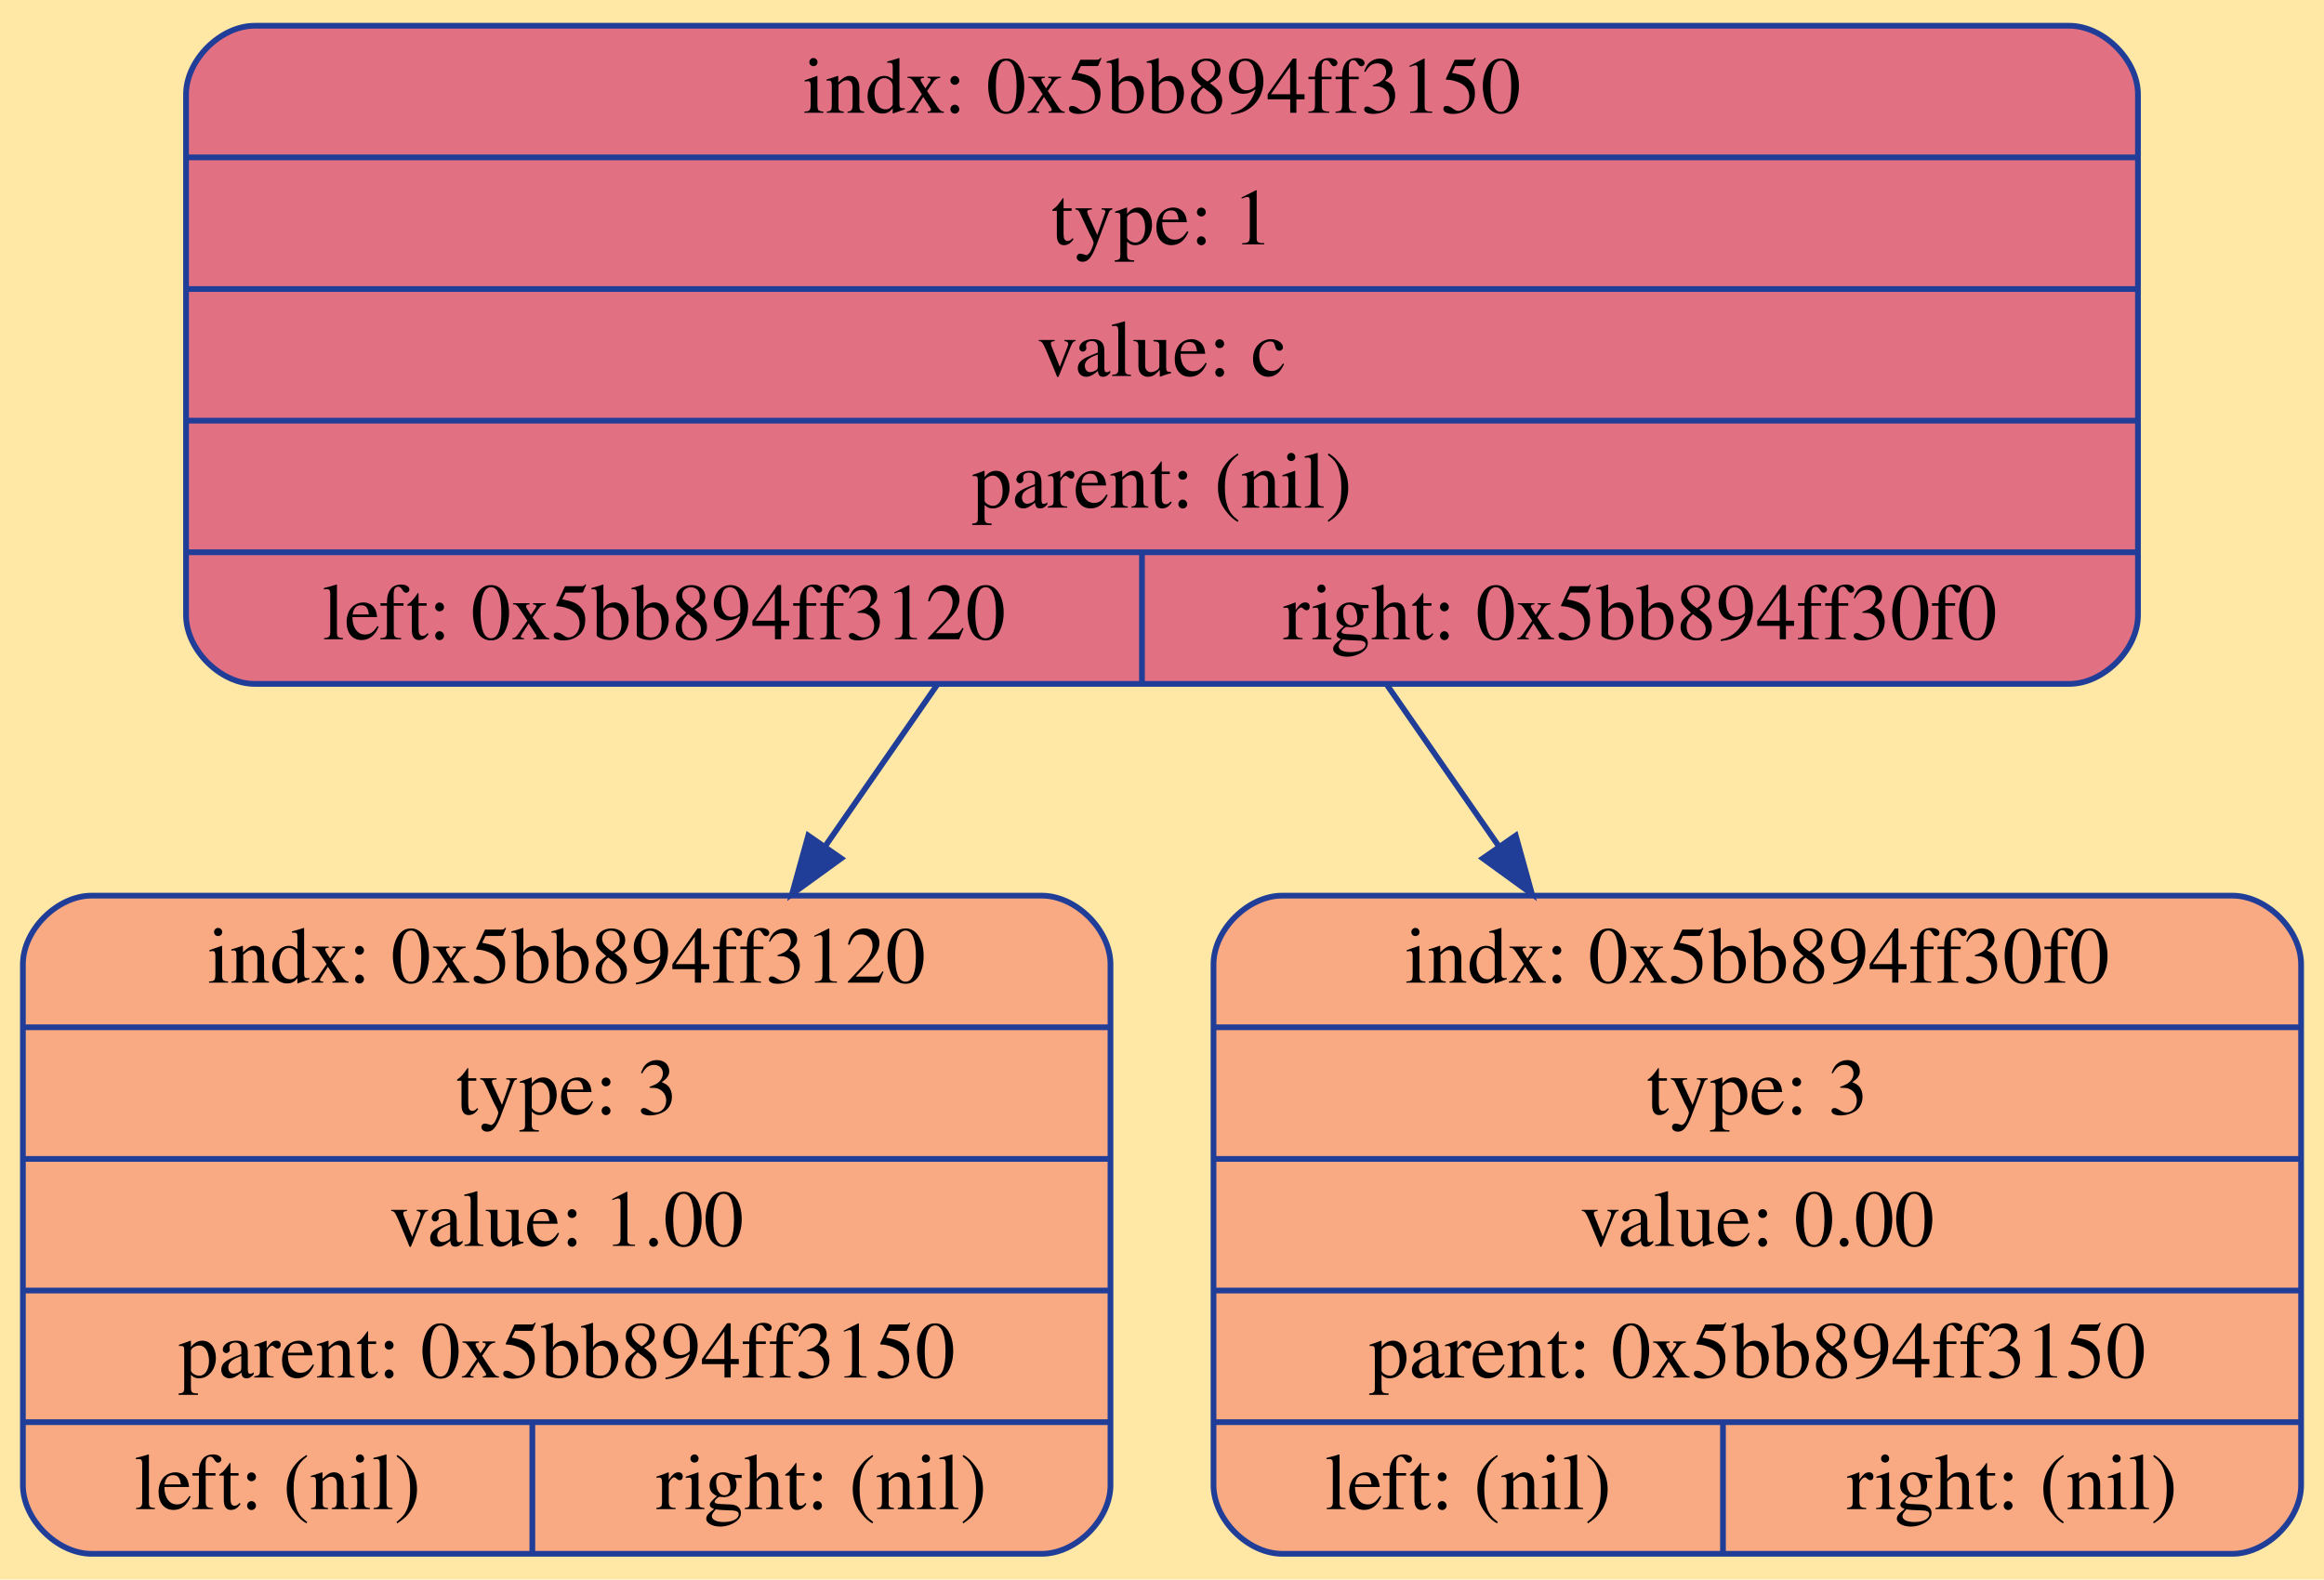
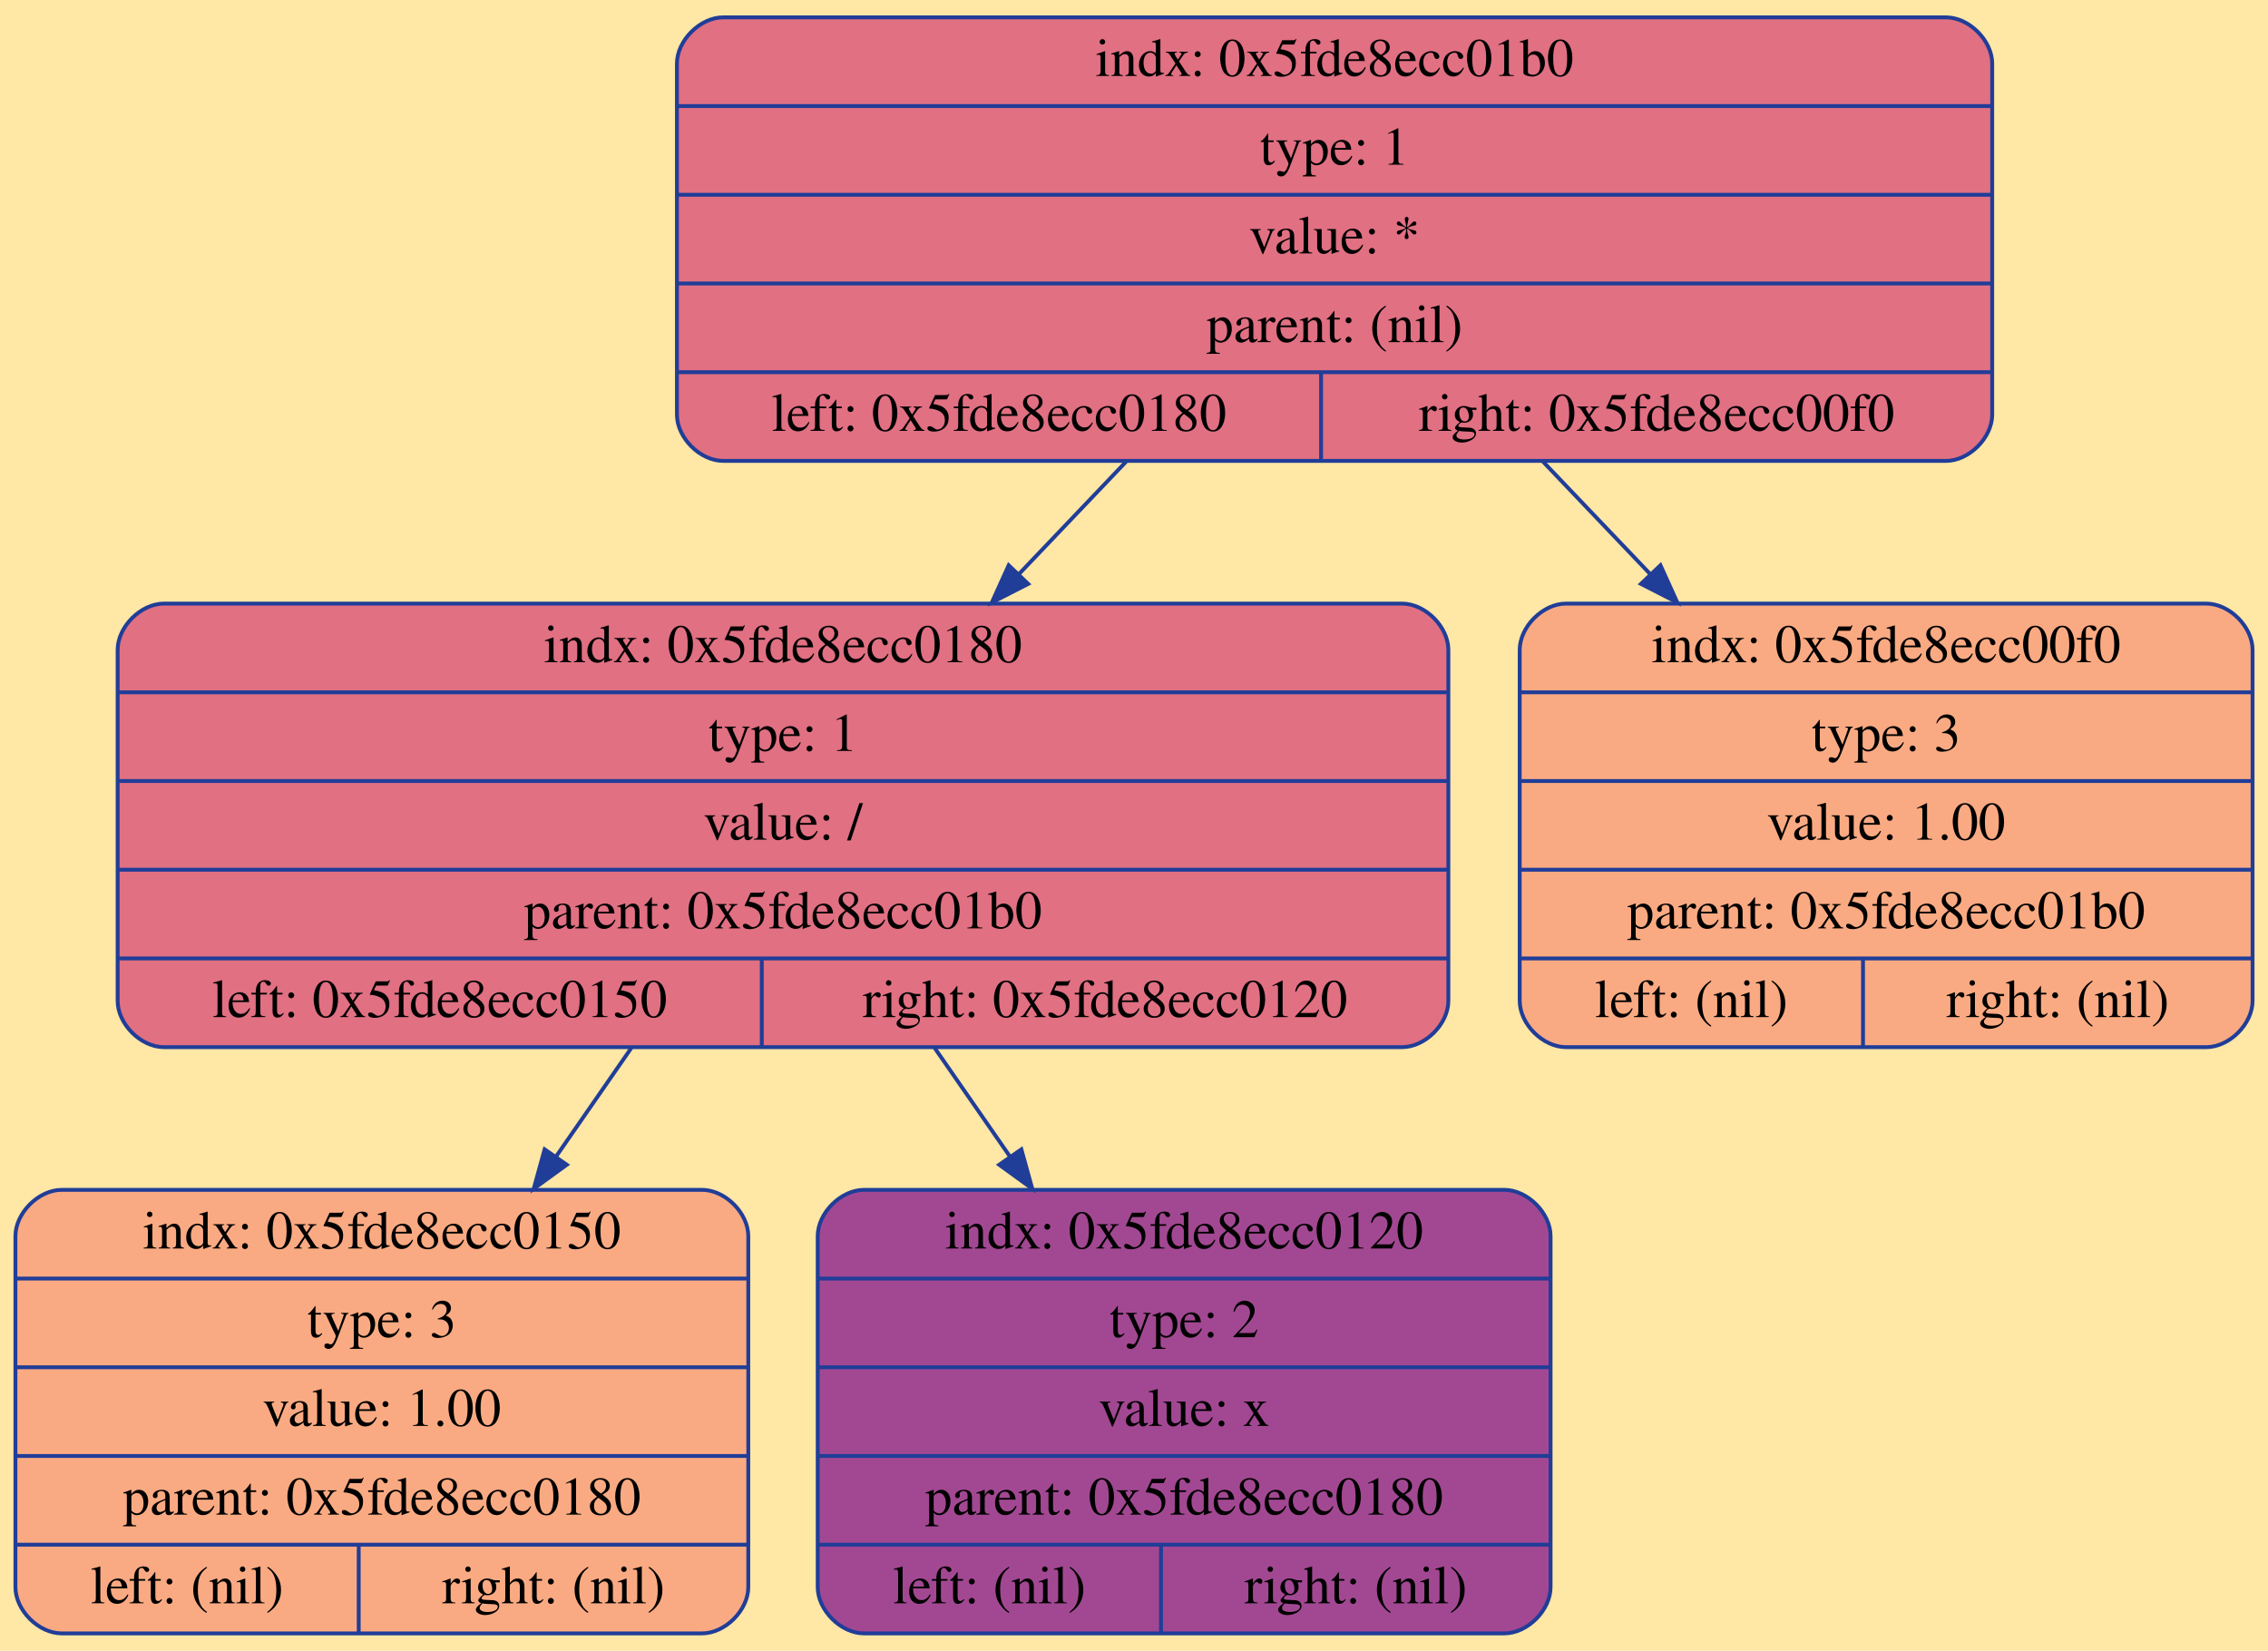
- <svg xmlns="http://www.w3.org/2000/svg" width="406pt" height="276pt" viewBox="0.00 0.00 406.00 276.00">
-   <g id="graph0" class="graph" transform="scale(1 1) rotate(0) translate(4 272)">
-     <polygon fill="#ffe7a5" stroke="transparent" points="-4,4 -4,-272 402,-272 402,4 -4,4" />
+ <svg xmlns="http://www.w3.org/2000/svg" width="588pt" height="428pt" viewBox="0.00 0.00 588.00 428.00">
+   <g id="graph0" class="graph" transform="scale(1 1) rotate(0) translate(4 424)">
+     <polygon fill="#ffe7a5" stroke="transparent" points="-4,4 -4,-424 584,-424 584,4 -4,4" />
    <g id="node1" class="node">
-       <path fill="#e07082" stroke="#203d98" d="M40.5,-152.5C40.5,-152.5 357.5,-152.5 357.5,-152.5 363.5,-152.5 369.5,-158.5 369.5,-164.5 369.5,-164.5 369.5,-255.5 369.5,-255.5 369.5,-261.5 363.5,-267.5 357.5,-267.5 357.5,-267.5 40.5,-267.5 40.5,-267.5 34.5,-267.5 28.5,-261.5 28.5,-255.5 28.5,-255.5 28.5,-164.5 28.5,-164.5 28.5,-158.5 34.5,-152.5 40.5,-152.5" />
-       <text text-anchor="middle" x="199" y="-252.3" font-family="Times,serif" font-size="14.00">indx: 0x5bb894ff3150</text>
-       <polyline fill="none" stroke="#203d98" points="28.5,-244.5 369.5,-244.5 " />
-       <text text-anchor="middle" x="199" y="-229.3" font-family="Times,serif" font-size="14.00">type: 1</text>
-       <polyline fill="none" stroke="#203d98" points="28.5,-221.5 369.5,-221.5 " />
-       <text text-anchor="middle" x="199" y="-206.3" font-family="Times,serif" font-size="14.00">value: c</text>
-       <polyline fill="none" stroke="#203d98" points="28.5,-198.5 369.5,-198.5 " />
-       <text text-anchor="middle" x="199" y="-183.3" font-family="Times,serif" font-size="14.00">parent: (nil)</text>
-       <polyline fill="none" stroke="#203d98" points="28.5,-175.5 369.5,-175.5 " />
-       <text text-anchor="middle" x="112" y="-160.3" font-family="Times,serif" font-size="14.00">left: 0x5bb894ff3120</text>
-       <polyline fill="none" stroke="#203d98" points="195.5,-152.5 195.5,-175.5 " />
-       <text text-anchor="middle" x="282.5" y="-160.3" font-family="Times,serif" font-size="14.00">right: 0x5bb894ff30f0</text>
+       <path fill="#e07082" stroke="#203d98" d="M183.5,-304.5C183.5,-304.5 500.5,-304.5 500.5,-304.5 506.5,-304.5 512.5,-310.5 512.5,-316.5 512.5,-316.5 512.5,-407.5 512.5,-407.5 512.5,-413.5 506.5,-419.5 500.5,-419.5 500.5,-419.5 183.5,-419.5 183.5,-419.5 177.5,-419.5 171.5,-413.5 171.5,-407.5 171.5,-407.5 171.5,-316.5 171.5,-316.5 171.5,-310.5 177.5,-304.5 183.5,-304.5" />
+       <text text-anchor="middle" x="342" y="-404.3" font-family="Times,serif" font-size="14.00">indx: 0x5fde8ecc01b0</text>
+       <polyline fill="none" stroke="#203d98" points="171.5,-396.5 512.5,-396.5 " />
+       <text text-anchor="middle" x="342" y="-381.3" font-family="Times,serif" font-size="14.00">type: 1</text>
+       <polyline fill="none" stroke="#203d98" points="171.5,-373.5 512.5,-373.5 " />
+       <text text-anchor="middle" x="342" y="-358.3" font-family="Times,serif" font-size="14.00">value: *</text>
+       <polyline fill="none" stroke="#203d98" points="171.5,-350.5 512.5,-350.5 " />
+       <text text-anchor="middle" x="342" y="-335.3" font-family="Times,serif" font-size="14.00">parent: (nil)</text>
+       <polyline fill="none" stroke="#203d98" points="171.5,-327.5 512.5,-327.5 " />
+       <text text-anchor="middle" x="255" y="-312.3" font-family="Times,serif" font-size="14.00">left: 0x5fde8ecc0180</text>
+       <polyline fill="none" stroke="#203d98" points="338.5,-304.5 338.5,-327.5 " />
+       <text text-anchor="middle" x="425.5" y="-312.3" font-family="Times,serif" font-size="14.00">right: 0x5fde8ecc00f0</text>
    </g>
    <g id="node2" class="node">
+       <path fill="#e07082" stroke="#203d98" d="M38.5,-152.5C38.5,-152.5 359.5,-152.5 359.5,-152.5 365.5,-152.5 371.5,-158.5 371.5,-164.5 371.5,-164.5 371.5,-255.5 371.5,-255.5 371.5,-261.5 365.5,-267.5 359.5,-267.5 359.5,-267.5 38.5,-267.5 38.5,-267.5 32.5,-267.5 26.5,-261.5 26.5,-255.5 26.5,-255.5 26.5,-164.5 26.5,-164.5 26.5,-158.5 32.5,-152.5 38.5,-152.5" />
+       <text text-anchor="middle" x="199" y="-252.3" font-family="Times,serif" font-size="14.00">indx: 0x5fde8ecc0180</text>
+       <polyline fill="none" stroke="#203d98" points="26.5,-244.5 371.5,-244.5 " />
+       <text text-anchor="middle" x="199" y="-229.3" font-family="Times,serif" font-size="14.00">type: 1</text>
+       <polyline fill="none" stroke="#203d98" points="26.5,-221.5 371.5,-221.5 " />
+       <text text-anchor="middle" x="199" y="-206.3" font-family="Times,serif" font-size="14.00">value: /</text>
+       <polyline fill="none" stroke="#203d98" points="26.5,-198.5 371.5,-198.5 " />
+       <text text-anchor="middle" x="199" y="-183.3" font-family="Times,serif" font-size="14.00">parent: 0x5fde8ecc01b0</text>
+       <polyline fill="none" stroke="#203d98" points="26.5,-175.5 371.5,-175.5 " />
+       <text text-anchor="middle" x="110" y="-160.3" font-family="Times,serif" font-size="14.00">left: 0x5fde8ecc0150</text>
+       <polyline fill="none" stroke="#203d98" points="193.5,-152.5 193.5,-175.5 " />
+       <text text-anchor="middle" x="282.5" y="-160.3" font-family="Times,serif" font-size="14.00">right: 0x5fde8ecc0120</text>
+     </g>
+     <g id="edge1" class="edge">
+       <path fill="none" stroke="#203d98" d="M287.94,-304.29C278.86,-294.77 269.39,-284.83 260.15,-275.14" />
+       <polygon fill="#203d98" stroke="#203d98" points="262.57,-272.61 253.14,-267.79 257.51,-277.44 262.57,-272.61" />
+     </g>
+     <g id="node5" class="node">
+       <path fill="#faaa82" stroke="#203d98" d="M402,-152.5C402,-152.5 568,-152.5 568,-152.5 574,-152.5 580,-158.5 580,-164.5 580,-164.5 580,-255.5 580,-255.5 580,-261.5 574,-267.5 568,-267.5 568,-267.5 402,-267.5 402,-267.5 396,-267.5 390,-261.5 390,-255.5 390,-255.5 390,-164.5 390,-164.5 390,-158.5 396,-152.5 402,-152.5" />
+       <text text-anchor="middle" x="485" y="-252.3" font-family="Times,serif" font-size="14.00">indx: 0x5fde8ecc00f0</text>
+       <polyline fill="none" stroke="#203d98" points="390,-244.5 580,-244.5 " />
+       <text text-anchor="middle" x="485" y="-229.3" font-family="Times,serif" font-size="14.00">type: 3</text>
+       <polyline fill="none" stroke="#203d98" points="390,-221.5 580,-221.5 " />
+       <text text-anchor="middle" x="485" y="-206.3" font-family="Times,serif" font-size="14.00">value: 1.00</text>
+       <polyline fill="none" stroke="#203d98" points="390,-198.5 580,-198.5 " />
+       <text text-anchor="middle" x="485" y="-183.3" font-family="Times,serif" font-size="14.00">parent: 0x5fde8ecc01b0</text>
+       <polyline fill="none" stroke="#203d98" points="390,-175.5 580,-175.5 " />
+       <text text-anchor="middle" x="434.5" y="-160.3" font-family="Times,serif" font-size="14.00">left: (nil)</text>
+       <polyline fill="none" stroke="#203d98" points="479,-152.5 479,-175.5 " />
+       <text text-anchor="middle" x="529.5" y="-160.3" font-family="Times,serif" font-size="14.00">right: (nil)</text>
+     </g>
+     <g id="edge4" class="edge">
+       <path fill="none" stroke="#203d98" d="M396.06,-304.29C405.14,-294.77 414.61,-284.83 423.85,-275.14" />
+       <polygon fill="#203d98" stroke="#203d98" points="426.49,-277.44 430.86,-267.79 421.43,-272.61 426.49,-277.44" />
+     </g>
+     <g id="node3" class="node">
      <path fill="#faaa82" stroke="#203d98" d="M12,-0.5C12,-0.5 178,-0.5 178,-0.5 184,-0.5 190,-6.5 190,-12.5 190,-12.5 190,-103.5 190,-103.5 190,-109.5 184,-115.5 178,-115.5 178,-115.5 12,-115.5 12,-115.5 6,-115.5 0,-109.5 0,-103.5 0,-103.5 0,-12.5 0,-12.5 0,-6.5 6,-0.5 12,-0.5" />
-       <text text-anchor="middle" x="95" y="-100.3" font-family="Times,serif" font-size="14.00">indx: 0x5bb894ff3120</text>
+       <text text-anchor="middle" x="95" y="-100.3" font-family="Times,serif" font-size="14.00">indx: 0x5fde8ecc0150</text>
      <polyline fill="none" stroke="#203d98" points="0,-92.5 190,-92.5 " />
      <text text-anchor="middle" x="95" y="-77.3" font-family="Times,serif" font-size="14.00">type: 3</text>
      <polyline fill="none" stroke="#203d98" points="0,-69.5 190,-69.5 " />
      <text text-anchor="middle" x="95" y="-54.3" font-family="Times,serif" font-size="14.00">value: 1.00</text>
      <polyline fill="none" stroke="#203d98" points="0,-46.5 190,-46.5 " />
-       <text text-anchor="middle" x="95" y="-31.3" font-family="Times,serif" font-size="14.00">parent: 0x5bb894ff3150</text>
+       <text text-anchor="middle" x="95" y="-31.3" font-family="Times,serif" font-size="14.00">parent: 0x5fde8ecc0180</text>
      <polyline fill="none" stroke="#203d98" points="0,-23.5 190,-23.5 " />
      <text text-anchor="middle" x="44.5" y="-8.3" font-family="Times,serif" font-size="14.00">left: (nil)</text>
      <polyline fill="none" stroke="#203d98" points="89,-0.5 89,-23.5 " />
      <text text-anchor="middle" x="139.5" y="-8.3" font-family="Times,serif" font-size="14.00">right: (nil)</text>
    </g>
-     <g id="edge1" class="edge">
+     <g id="edge2" class="edge">
      <path fill="none" stroke="#203d98" d="M159.68,-152.29C153.34,-143.14 146.73,-133.61 140.26,-124.28" />
      <polygon fill="#203d98" stroke="#203d98" points="142.95,-122.01 134.37,-115.79 137.2,-126 142.95,-122.01" />
    </g>
-     <g id="node3" class="node">
-       <path fill="#faaa82" stroke="#203d98" d="M220,-0.5C220,-0.5 386,-0.5 386,-0.5 392,-0.5 398,-6.5 398,-12.5 398,-12.5 398,-103.5 398,-103.5 398,-109.5 392,-115.5 386,-115.5 386,-115.5 220,-115.5 220,-115.5 214,-115.5 208,-109.5 208,-103.5 208,-103.5 208,-12.5 208,-12.5 208,-6.5 214,-0.5 220,-0.5" />
-       <text text-anchor="middle" x="303" y="-100.3" font-family="Times,serif" font-size="14.00">indx: 0x5bb894ff30f0</text>
+     <g id="node4" class="node">
+       <path fill="#a24892" stroke="#203d98" d="M220,-0.5C220,-0.5 386,-0.5 386,-0.5 392,-0.5 398,-6.5 398,-12.5 398,-12.5 398,-103.5 398,-103.5 398,-109.5 392,-115.5 386,-115.5 386,-115.5 220,-115.5 220,-115.5 214,-115.5 208,-109.5 208,-103.5 208,-103.5 208,-12.5 208,-12.5 208,-6.5 214,-0.5 220,-0.5" />
+       <text text-anchor="middle" x="303" y="-100.3" font-family="Times,serif" font-size="14.00">indx: 0x5fde8ecc0120</text>
      <polyline fill="none" stroke="#203d98" points="208,-92.5 398,-92.5 " />
-       <text text-anchor="middle" x="303" y="-77.3" font-family="Times,serif" font-size="14.00">type: 3</text>
+       <text text-anchor="middle" x="303" y="-77.3" font-family="Times,serif" font-size="14.00">type: 2</text>
      <polyline fill="none" stroke="#203d98" points="208,-69.5 398,-69.5 " />
-       <text text-anchor="middle" x="303" y="-54.3" font-family="Times,serif" font-size="14.00">value: 0.00</text>
+       <text text-anchor="middle" x="303" y="-54.3" font-family="Times,serif" font-size="14.00">value: x</text>
      <polyline fill="none" stroke="#203d98" points="208,-46.5 398,-46.5 " />
-       <text text-anchor="middle" x="303" y="-31.3" font-family="Times,serif" font-size="14.00">parent: 0x5bb894ff3150</text>
+       <text text-anchor="middle" x="303" y="-31.3" font-family="Times,serif" font-size="14.00">parent: 0x5fde8ecc0180</text>
      <polyline fill="none" stroke="#203d98" points="208,-23.5 398,-23.5 " />
      <text text-anchor="middle" x="252.5" y="-8.3" font-family="Times,serif" font-size="14.00">left: (nil)</text>
      <polyline fill="none" stroke="#203d98" points="297,-0.5 297,-23.5 " />
      <text text-anchor="middle" x="347.5" y="-8.3" font-family="Times,serif" font-size="14.00">right: (nil)</text>
    </g>
-     <g id="edge2" class="edge">
+     <g id="edge3" class="edge">
      <path fill="none" stroke="#203d98" d="M238.32,-152.29C244.66,-143.14 251.27,-133.61 257.74,-124.28" />
      <polygon fill="#203d98" stroke="#203d98" points="260.8,-126 263.63,-115.79 255.05,-122.01 260.8,-126" />
    </g>
  </g>
</svg>
